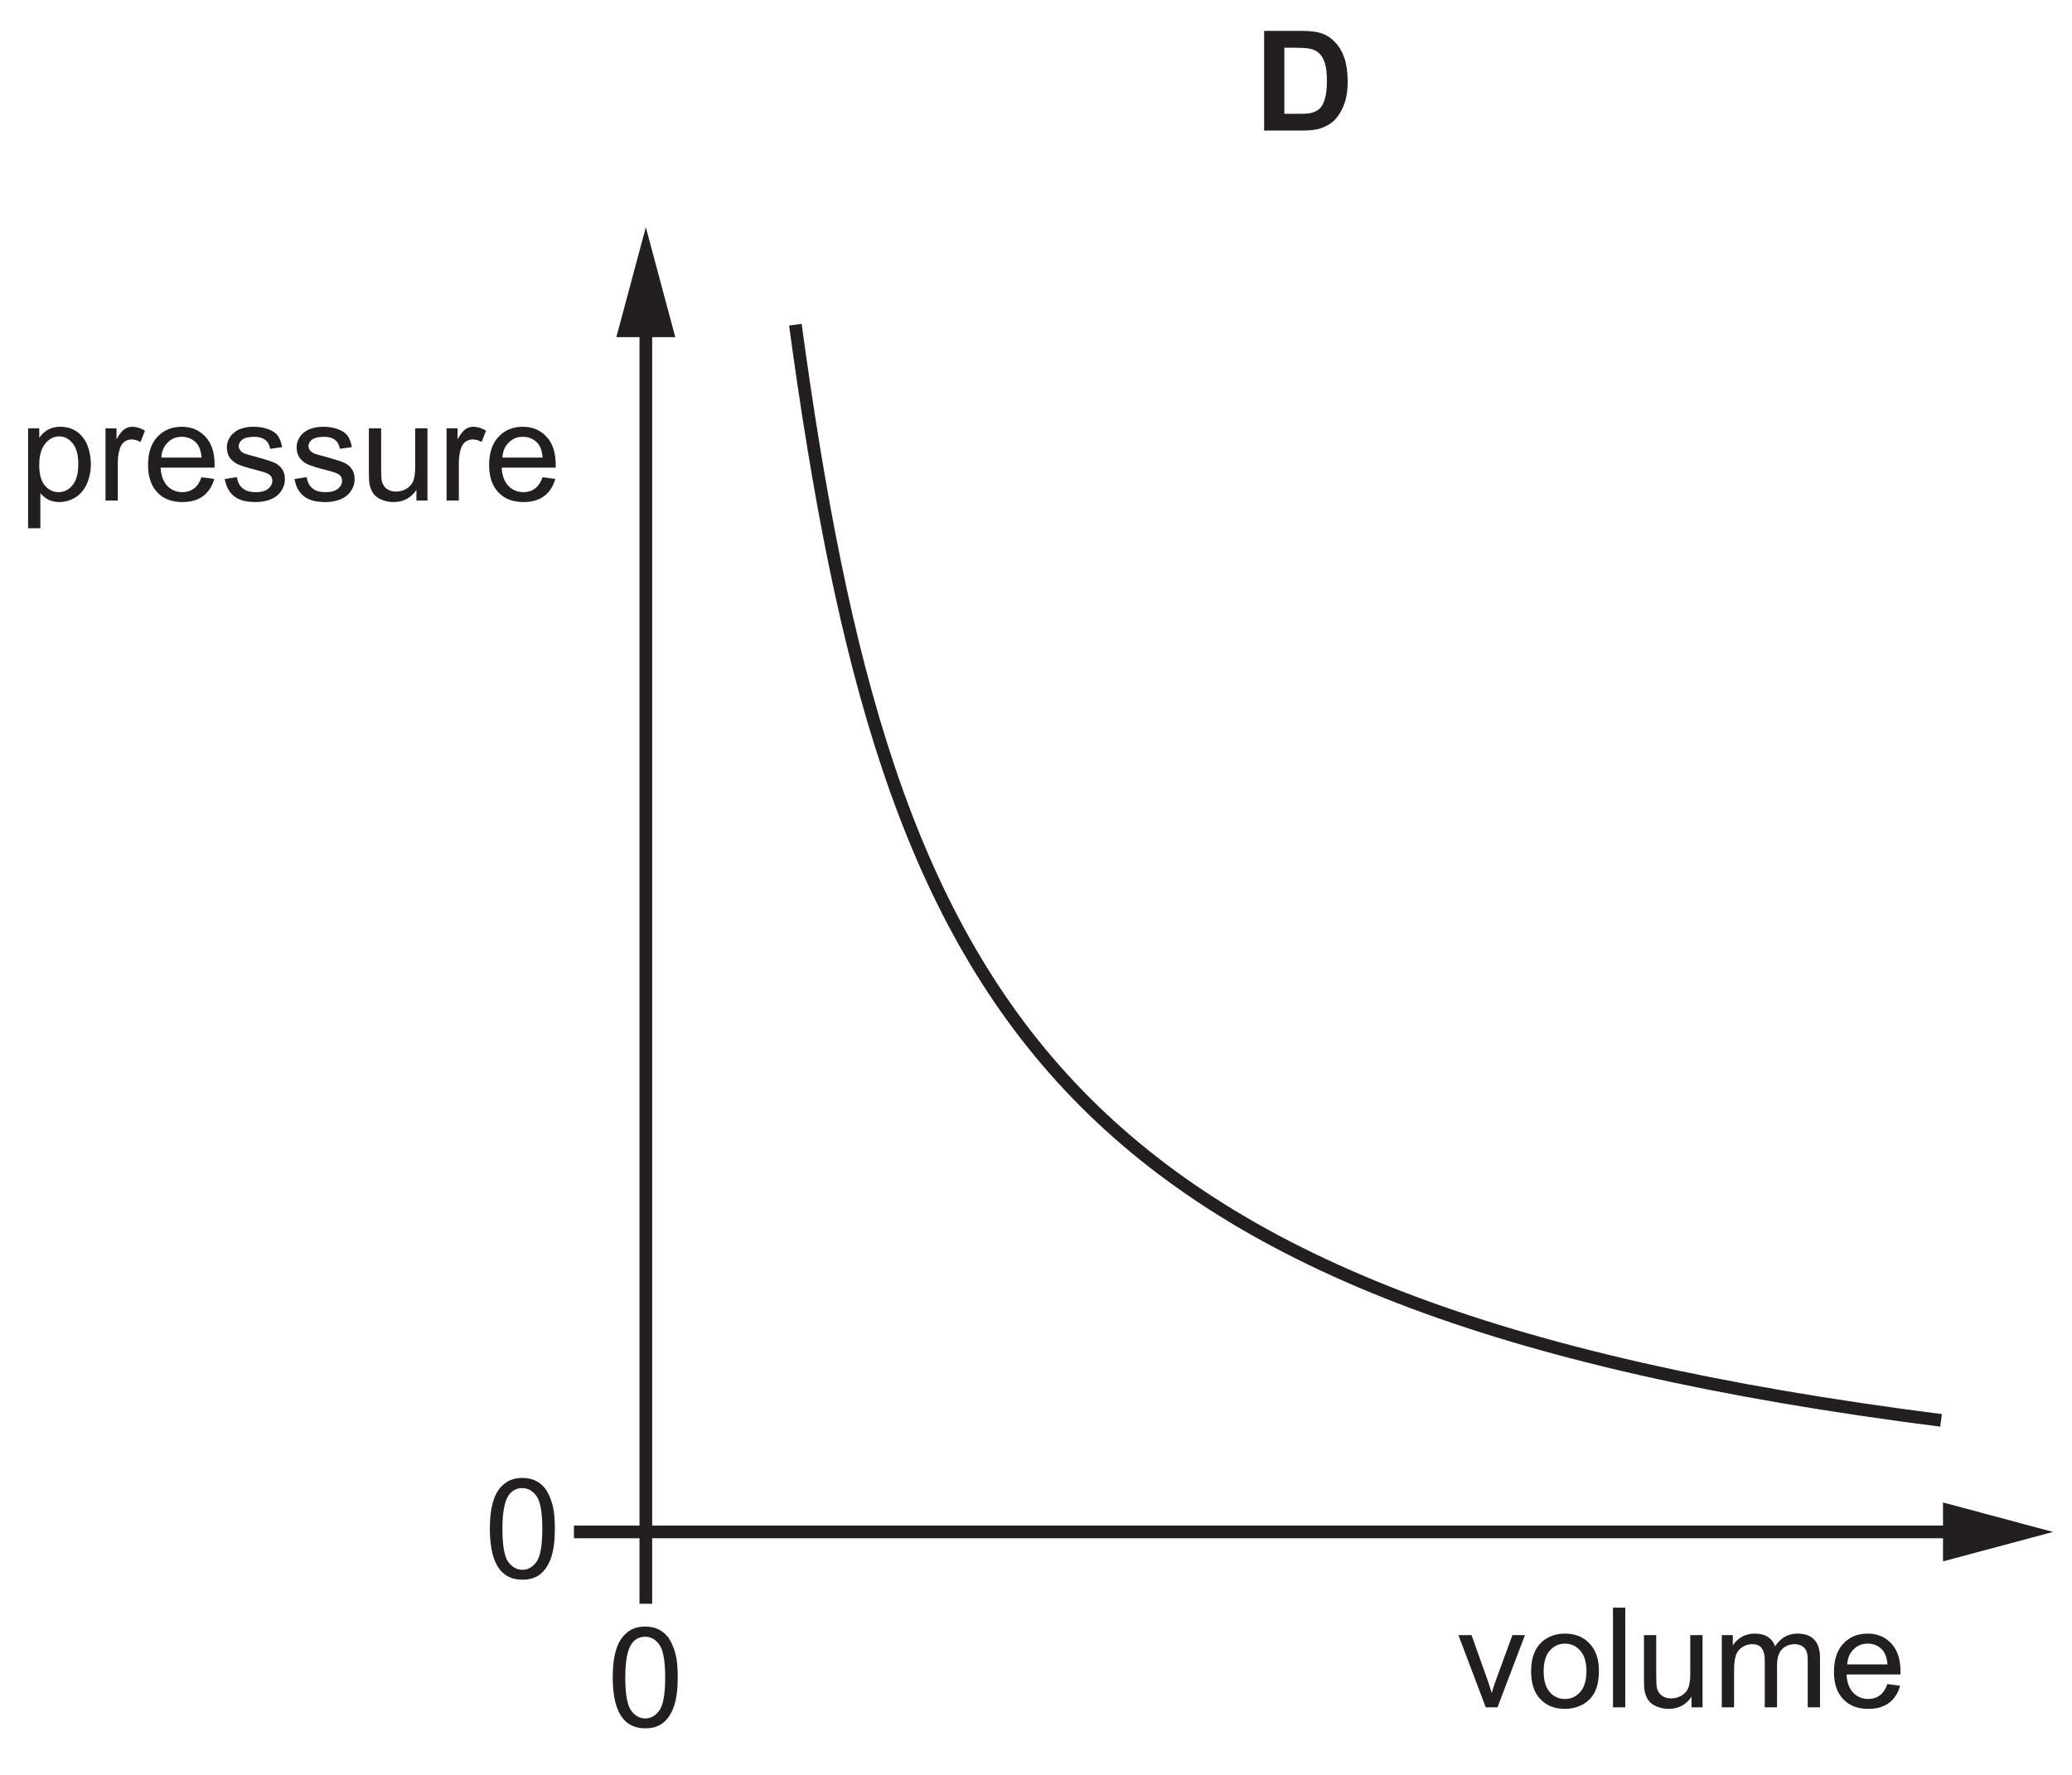
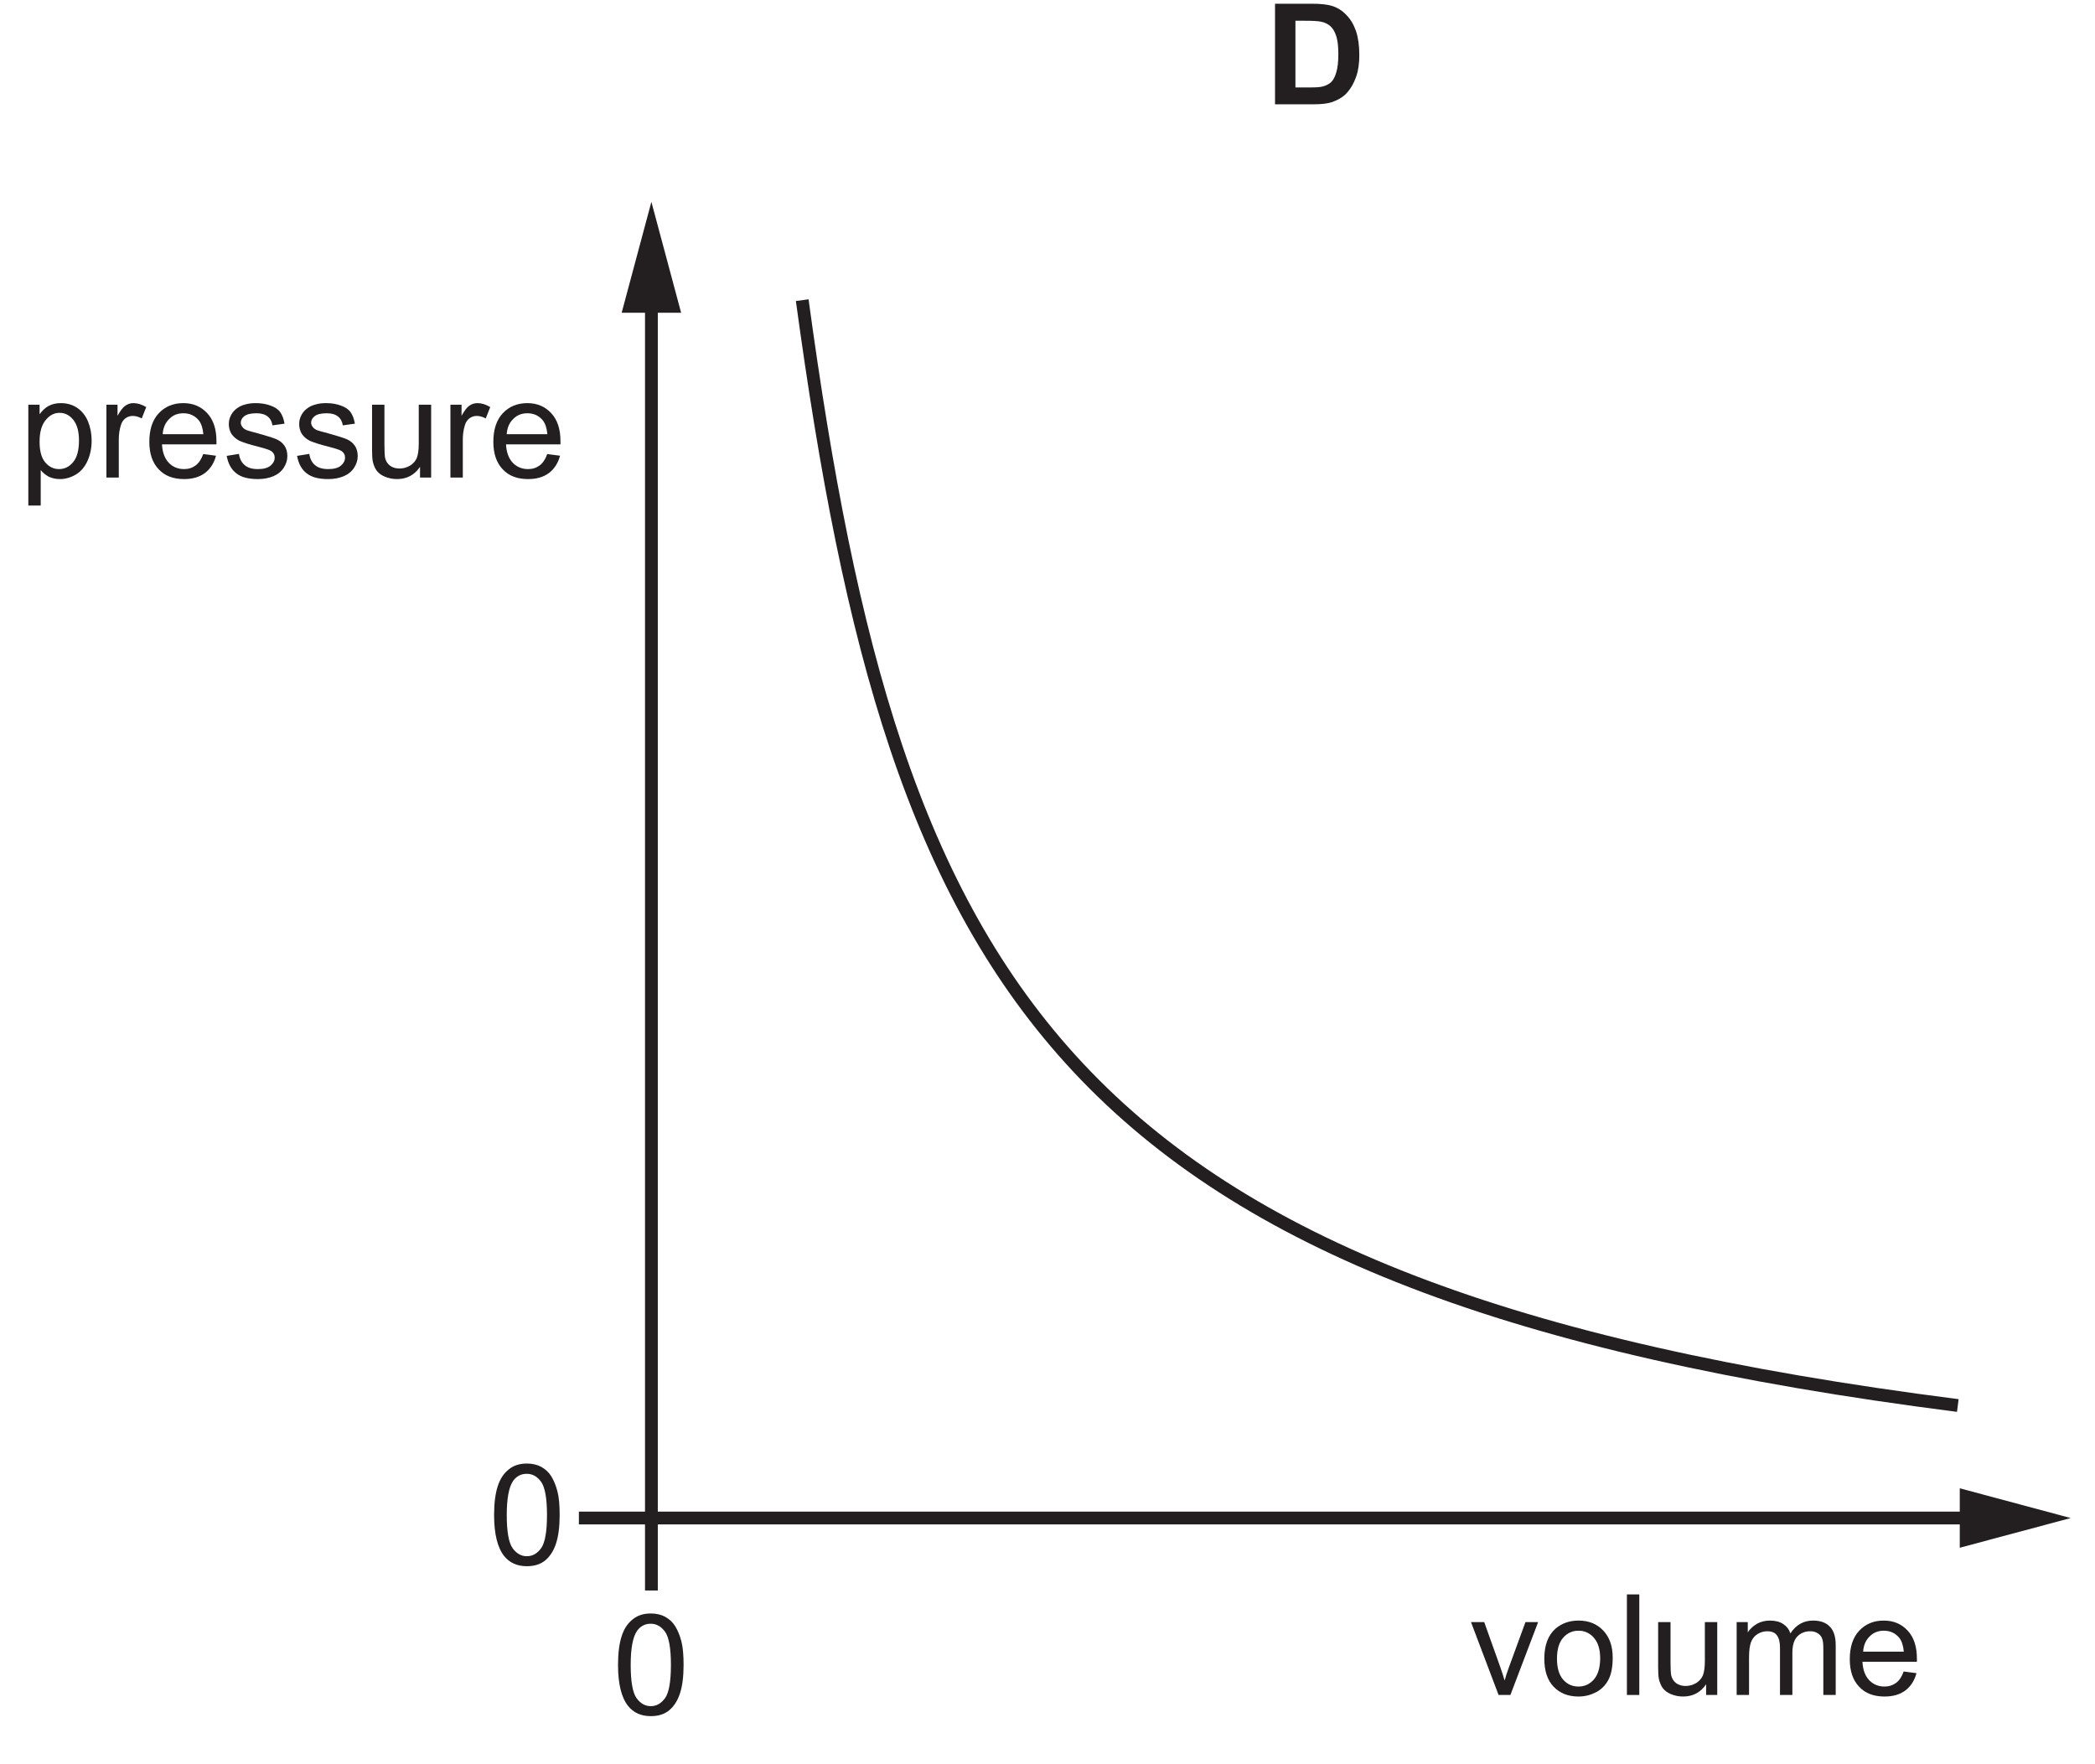
- <svg xmlns="http://www.w3.org/2000/svg" xmlns:xlink="http://www.w3.org/1999/xlink" data-id="0625_2024MJ_21_q11_optD" data-width-mm="57.65" data-height-mm="49.39" data-measure="false" data-source="0625/21 MJ 2024 p5" version="1.1" width="163.404" height="140.000" viewBox="0 0 163.404 140.000">
+ <svg xmlns="http://www.w3.org/2000/svg" xmlns:xlink="http://www.w3.org/1999/xlink" data-id="0625_2024MJ_21_q11_optD" data-width-mm="57.79" data-height-mm="48.63" data-measure="false" data-source="0625/21 MJ 2024 p5" version="1.1" width="163.804" height="137.858" viewBox="0 0 163.804 137.858">
  <defs>
    <clipPath id="clip_1">
-       <path transform="matrix(1,0,0,-1,-319.250,573.641)" d="M319.250 433.641H482.655V573.641H319.250Z" />
+       <path transform="matrix(1,0,0,-1,-319.250,571.5)" d="M319.250 433.641H483.055V571.5H319.250Z" />
    </clipPath>
    <clipPath id="clip_2">
-       <path transform="matrix(1,0,0,-1,-319.250,573.641)" d="M0 0H595V842H0Z" />
+       <path transform="matrix(1,0,0,-1,-319.250,571.5)" d="M0 0H595V842H0Z" />
    </clipPath>
    <clipPath id="clip_3">
-       <path transform="matrix(1,0,0,-1,-319.250,573.641)" d="M113.64 433.88H481.154V740.969H113.64Z" />
+       <path transform="matrix(1,0,0,-1,-319.250,571.5)" d="M113.64 433.88H481.154V740.969H113.64Z" />
    </clipPath>
    <clipPath id="clip_4">
-       <path transform="matrix(1,0,0,-1,-319.250,573.641)" d="M113.64 433.88H481.154V740.969H113.64Z" />
+       <path transform="matrix(1,0,0,-1,-319.250,571.5)" d="M113.64 433.88H481.154V740.969H113.64Z" />
    </clipPath>
    <path id="font_5_30" d="M.153-.199V.053C.168 .034 .187 .019 .210 .006 .234-.005 .260-.011 .289-.011 .329-.011 .367 0 .404 .022 .440 .044 .467 .077 .486 .119 .505 .162 .515 .209 .515 .263 .515 .312 .506 .357 .489 .399 .472 .440 .446 .472 .413 .495 .379 .518 .340 .529 .295 .529 .263 .529 .233 .522 .209 .509 .185 .496 .164 .476 .145 .450V.518H.065V-.199H.153M.188 .408C.217 .444 .250 .460 .287 .460 .325 .460 .357 .444 .384 .411 .411 .378 .425 .329 .425 .263 .425 .194 .411 .142 .383 .109 .356 .076 .322 .060 .283 .060 .245 .060 .212 .076 .185 .108 .158 .140 .145 .189 .145 .255 .145 .322 .159 .373 .188 .408Z" />
    <path id="font_5_31" d="M.152 0V.270C.152 .307 .157 .341 .167 .373 .173 .393 .184 .409 .199 .421 .214 .432 .232 .438 .251 .438 .272 .438 .293 .432 .315 .420L.347 .501C.315 .520 .285 .529 .256 .529 .235 .529 .216 .523 .199 .511 .182 .500 .163 .475 .143 .439V.518H.064V0H.152Z" />
    <path id="font_5_21" d="M.365 .086C.342 .069 .315 .060 .283 .060 .239 .060 .203 .075 .174 .105 .145 .136 .129 .179 .126 .236H.513C.513 .246 .513 .254 .513 .259 .513 .345 .491 .411 .447 .458 .403 .505 .347 .529 .278 .529 .206 .529 .148 .505 .103 .457 .058 .409 .036 .341 .036 .254 .036 .170 .058 .105 .103 .058 .147 .011 .207-.011 .283-.011 .343-.011 .392 .003 .431 .032 .469 .061 .496 .102 .510 .155L.419 .167C.406 .130 .388 .103 .365 .086M.177 .416C.204 .444 .238 .457 .278 .457 .323 .457 .360 .440 .388 .406 .405 .384 .416 .352 .420 .308H.131C.134 .353 .149 .389 .177 .416Z" />
    <path id="font_5_32" d="M.098 .030C.133 .002 .184-.011 .252-.011 .293-.011 .329-.004 .361 .009 .394 .023 .418 .043 .435 .069 .452 .095 .461 .122 .461 .152 .461 .182 .454 .207 .440 .227 .426 .247 .406 .263 .382 .273 .357 .283 .314 .297 .252 .314 .209 .325 .183 .333 .174 .336 .159 .342 .148 .350 .141 .360 .134 .369 .130 .379 .130 .390 .130 .408 .139 .424 .156 .437 .173 .450 .202 .457 .242 .457 .276 .457 .302 .449 .321 .434 .340 .419 .351 .398 .355 .371L.441 .383C.435 .417 .425 .444 .411 .464 .396 .485 .373 .500 .343 .511 .312 .523 .276 .529 .236 .529 .209 .529 .183 .526 .160 .519 .136 .513 .118 .503 .104 .493 .086 .480 .071 .464 .061 .444 .050 .424 .045 .403 .045 .380 .045 .355 .051 .331 .064 .310 .077 .291 .097 .273 .121 .261 .146 .25 .190 .235 .255 .219 .302 .207 .332 .197 .345 .189 .362 .178 .371 .162 .371 .142 .371 .120 .361 .101 .342 .085 .322 .068 .292 .060 .252 .060 .211 .060 .180 .069 .158 .088 .136 .106 .122 .133 .117 .168L.030 .154C.040 .099 .062 .058 .098 .030Z" />
    <path id="font_5_34" d="M.483 0V.518H.395V.241C.395 .196 .390 .163 .381 .139 .371 .116 .355 .098 .332 .084 .309 .071 .284 .064 .258 .064 .231 .064 .209 .071 .191 .084 .174 .097 .162 .115 .156 .138 .153 .154 .151 .185 .151 .231V.518H.063V.197C.063 .159 .065 .132 .068 .115 .074 .089 .083 .067 .095 .050 .108 .032 .128 .017 .154 .006 .181-.005 .209-.011 .240-.011 .309-.011 .364 .017 .404 .076V0H.483Z" />
    <path id="font_5_35" d="M.291 0 .488 .518H.398L.282 .201C.268 .163 .257 .130 .250 .103 .239 .139 .228 .174 .216 .207L.105 .518H.011L.207 0H.291Z" />
    <path id="font_5_29" d="M.099 .058C.144 .011 .203-.011 .275-.011 .321-.011 .362 0 .401 .020 .439 .041 .468 .070 .488 .109 .508 .147 .518 .199 .518 .266 .518 .348 .495 .412 .450 .459 .405 .506 .347 .529 .275 .529 .211 .529 .157 .510 .112 .472 .059 .425 .032 .354 .032 .259 .032 .171 .054 .104 .099 .058M.166 .407C.195 .440 .231 .457 .275 .457 .319 .457 .355 .440 .384 .407 .413 .375 .429 .325 .429 .261 .429 .194 .413 .143 .384 .110 .355 .077 .319 .060 .275 .060 .231 .060 .195 .076 .166 .109 .137 .142 .122 .192 .122 .258 .122 .324 .137 .375 .166 .407Z" />
    <path id="font_5_26" d="M.151 0V.715H.063V0H.151Z" />
    <path id="font_5_27" d="M.153 0V.268C.153 .315 .158 .351 .167 .376 .177 .401 .192 .420 .213 .433 .234 .446 .257 .453 .281 .453 .314 .453 .337 .444 .351 .424 .366 .404 .373 .375 .373 .336V0H.461V.300C.461 .354 .473 .392 .497 .417 .521 .441 .552 .453 .588 .453 .610 .453 .626 .448 .641 .439 .656 .429 .667 .417 .672 .402 .679 .386 .681 .361 .681 .326V0H.769V.355C.769 .414 .755 .458 .727 .486 .699 .515 .660 .529 .608 .529 .542 .529 .488 .5 .447 .438 .437 .467 .420 .489 .395 .505 .371 .521 .339 .529 .301 .529 .266 .529 .236 .521 .209 .506 .182 .490 .160 .470 .144 .445V.518H.065V0H.153Z" />
    <path id="font_5_3" d="M.112 .061C.151 .012 .205-.012 .274-.012 .326-.012 .370 .001 .404 .029 .438 .057 .464 .097 .481 .149 .498 .200 .507 .268 .507 .352 .507 .423 .502 .480 .491 .521 .480 .563 .465 .599 .447 .628 .429 .657 .404 .679 .375 .695 .347 .710 .312 .718 .274 .718 .222 .718 .179 .704 .145 .676 .110 .648 .084 .610 .067 .557 .050 .505 .041 .437 .041 .352 .041 .218 .065 .121 .112 .061M.176 .594C.200 .628 .233 .645 .273 .645 .314 .645 .348 .626 .376 .587 .403 .548 .417 .470 .417 .352 .417 .234 .403 .156 .376 .117 .348 .078 .314 .059 .274 .059 .234 .059 .200 .078 .172 .117 .145 .156 .131 .234 .131 .352 .131 .470 .146 .550 .176 .594Z" />
    <path id="font_6_4" d="M.072 0H.343C.397 0 .439 .004 .472 .014 .514 .028 .548 .047 .573 .071 .606 .104 .631 .146 .649 .198 .664 .240 .671 .291 .671 .350 .671 .417 .663 .474 .648 .519 .632 .565 .610 .604 .579 .635 .549 .667 .514 .689 .472 .701 .440 .710 .395 .715 .336 .715H.072V0M.282 .594C.340 .594 .380 .592 .400 .587 .427 .582 .449 .570 .467 .554 .485 .537 .498 .514 .507 .485 .517 .455 .522 .412 .522 .357 .522 .301 .517 .258 .507 .226 .498 .194 .485 .171 .470 .157 .454 .143 .435 .133 .412 .127 .394 .122 .365 .120 .325 .120H.217V.594H.282Z" />
  </defs>
  <g clip-path="url(#clip_1)">
    <g clip-path="url(#clip_2)">
      <g clip-path="url(#clip_3)" />
-       <path transform="matrix(1,0,0,-1,-319.250,573.641)" stroke-width="1" stroke-linecap="butt" stroke-miterlimit="10" stroke-linejoin="miter" fill="none" stroke="#231f20" d="M370.182 548.633V452.81H474.066" />
+       <path transform="matrix(1,0,0,-1,-319.250,571.5)" stroke-width="1" stroke-linecap="butt" stroke-miterlimit="10" stroke-linejoin="miter" fill="none" stroke="#231f20" d="M370.182 548.633V452.81H474.066" />
      <g clip-path="url(#clip_4)">
-         <path transform="matrix(1,0,0,-1,-319.250,573.641)" d="M367.857 547.047 370.181 555.718 372.506 547.047H367.857" fill="#231f20" />
-         <path transform="matrix(1,0,0,-1,-319.250,573.641)" d="M472.481 450.486 481.155 452.808 472.481 455.134V450.486" fill="#231f20" />
+         <path transform="matrix(1,0,0,-1,-319.250,571.5)" d="M367.857 547.047 370.181 555.718 372.506 547.047H367.857" fill="#231f20" />
+         <path transform="matrix(1,0,0,-1,-319.250,571.5)" d="M472.481 450.486 481.155 452.808 472.481 455.134V450.486" fill="#231f20" />
      </g>
-       <path transform="matrix(1,0,0,-1,-319.250,573.641)" stroke-width="1" stroke-linecap="butt" stroke-miterlimit="10" stroke-linejoin="miter" fill="none" stroke="#231f20" d="M364.512 452.81H370.182M370.182 452.81V447.143" />
-       <use data-text="p" xlink:href="#font_5_30" transform="matrix(11.001,0,0,-10.997,1.5,39.479)" fill="#231f20" />
-       <use data-text="r" xlink:href="#font_5_31" transform="matrix(11.001,0,0,-10.997,7.616,39.479)" fill="#231f20" />
-       <use data-text="e" xlink:href="#font_5_21" transform="matrix(11.001,0,0,-10.997,11.280,39.479)" fill="#231f20" />
-       <use data-text="s" xlink:href="#font_5_32" transform="matrix(11.001,0,0,-10.997,17.396,39.479)" fill="#231f20" />
-       <use data-text="s" xlink:href="#font_5_32" transform="matrix(11.001,0,0,-10.997,22.897,39.479)" fill="#231f20" />
-       <use data-text="u" xlink:href="#font_5_34" transform="matrix(11.001,0,0,-10.997,28.397,39.479)" fill="#231f20" />
-       <use data-text="r" xlink:href="#font_5_31" transform="matrix(11.001,0,0,-10.997,34.514,39.479)" fill="#231f20" />
-       <use data-text="e" xlink:href="#font_5_21" transform="matrix(11.001,0,0,-10.997,38.178,39.479)" fill="#231f20" />
-       <use data-text="v" xlink:href="#font_5_35" transform="matrix(11.001,0,0,-10.997,114.894,134.668)" fill="#231f20" />
-       <use data-text="o" xlink:href="#font_5_29" transform="matrix(11.001,0,0,-10.997,120.395,134.668)" fill="#231f20" />
-       <use data-text="l" xlink:href="#font_5_26" transform="matrix(11.001,0,0,-10.997,126.512,134.668)" fill="#231f20" />
-       <use data-text="u" xlink:href="#font_5_34" transform="matrix(11.001,0,0,-10.997,128.954,134.668)" fill="#231f20" />
-       <use data-text="m" xlink:href="#font_5_27" transform="matrix(11.001,0,0,-10.997,135.071,134.668)" fill="#231f20" />
-       <use data-text="e" xlink:href="#font_5_21" transform="matrix(11.001,0,0,-10.997,144.235,134.668)" fill="#231f20" />
-       <use data-text="0" xlink:href="#font_5_3" transform="matrix(11.001,0,0,-10.997,47.871,136.191)" fill="#231f20" />
-       <use data-text="D" xlink:href="#font_6_4" transform="matrix(11.001,0,0,-10.997,98.900,10.297)" fill="#231f20" />
-       <use data-text="0" xlink:href="#font_5_3" transform="matrix(11.001,0,0,-10.997,38.181,124.468)" fill="#231f20" />
-       <path transform="matrix(1,0,0,-1,-319.250,573.641)" stroke-width="1" stroke-linecap="butt" stroke-miterlimit="10" stroke-linejoin="miter" fill="none" stroke="#231f20" d="M381.974 548.031C389.313 494.212 402.154 470.548 472.327 461.607" />
+       <path transform="matrix(1,0,0,-1,-319.250,571.5)" stroke-width="1" stroke-linecap="butt" stroke-miterlimit="10" stroke-linejoin="miter" fill="none" stroke="#231f20" d="M364.512 452.81H370.182M370.182 452.81V447.143" />
+       <use data-text="p" xlink:href="#font_5_30" transform="matrix(11.001,0,0,-10.997,1.5,37.337)" fill="#231f20" />
+       <use data-text="r" xlink:href="#font_5_31" transform="matrix(11.001,0,0,-10.997,7.616,37.337)" fill="#231f20" />
+       <use data-text="e" xlink:href="#font_5_21" transform="matrix(11.001,0,0,-10.997,11.280,37.337)" fill="#231f20" />
+       <use data-text="s" xlink:href="#font_5_32" transform="matrix(11.001,0,0,-10.997,17.396,37.337)" fill="#231f20" />
+       <use data-text="s" xlink:href="#font_5_32" transform="matrix(11.001,0,0,-10.997,22.897,37.337)" fill="#231f20" />
+       <use data-text="u" xlink:href="#font_5_34" transform="matrix(11.001,0,0,-10.997,28.397,37.337)" fill="#231f20" />
+       <use data-text="r" xlink:href="#font_5_31" transform="matrix(11.001,0,0,-10.997,34.514,37.337)" fill="#231f20" />
+       <use data-text="e" xlink:href="#font_5_21" transform="matrix(11.001,0,0,-10.997,38.178,37.337)" fill="#231f20" />
+       <use data-text="v" xlink:href="#font_5_35" transform="matrix(11.001,0,0,-10.997,114.894,132.526)" fill="#231f20" />
+       <use data-text="o" xlink:href="#font_5_29" transform="matrix(11.001,0,0,-10.997,120.395,132.526)" fill="#231f20" />
+       <use data-text="l" xlink:href="#font_5_26" transform="matrix(11.001,0,0,-10.997,126.512,132.526)" fill="#231f20" />
+       <use data-text="u" xlink:href="#font_5_34" transform="matrix(11.001,0,0,-10.997,128.954,132.526)" fill="#231f20" />
+       <use data-text="m" xlink:href="#font_5_27" transform="matrix(11.001,0,0,-10.997,135.071,132.526)" fill="#231f20" />
+       <use data-text="e" xlink:href="#font_5_21" transform="matrix(11.001,0,0,-10.997,144.235,132.526)" fill="#231f20" />
+       <use data-text="0" xlink:href="#font_5_3" transform="matrix(11.001,0,0,-10.997,47.871,134.049)" fill="#231f20" />
+       <use data-text="D" xlink:href="#font_6_4" transform="matrix(11.001,0,0,-10.997,98.900,8.155)" fill="#231f20" />
+       <use data-text="0" xlink:href="#font_5_3" transform="matrix(11.001,0,0,-10.997,38.181,122.326)" fill="#231f20" />
+       <path transform="matrix(1,0,0,-1,-319.250,571.5)" stroke-width="1" stroke-linecap="butt" stroke-miterlimit="10" stroke-linejoin="miter" fill="none" stroke="#231f20" d="M381.974 548.031C389.313 494.212 402.154 470.548 472.327 461.607" />
    </g>
  </g>
</svg>
